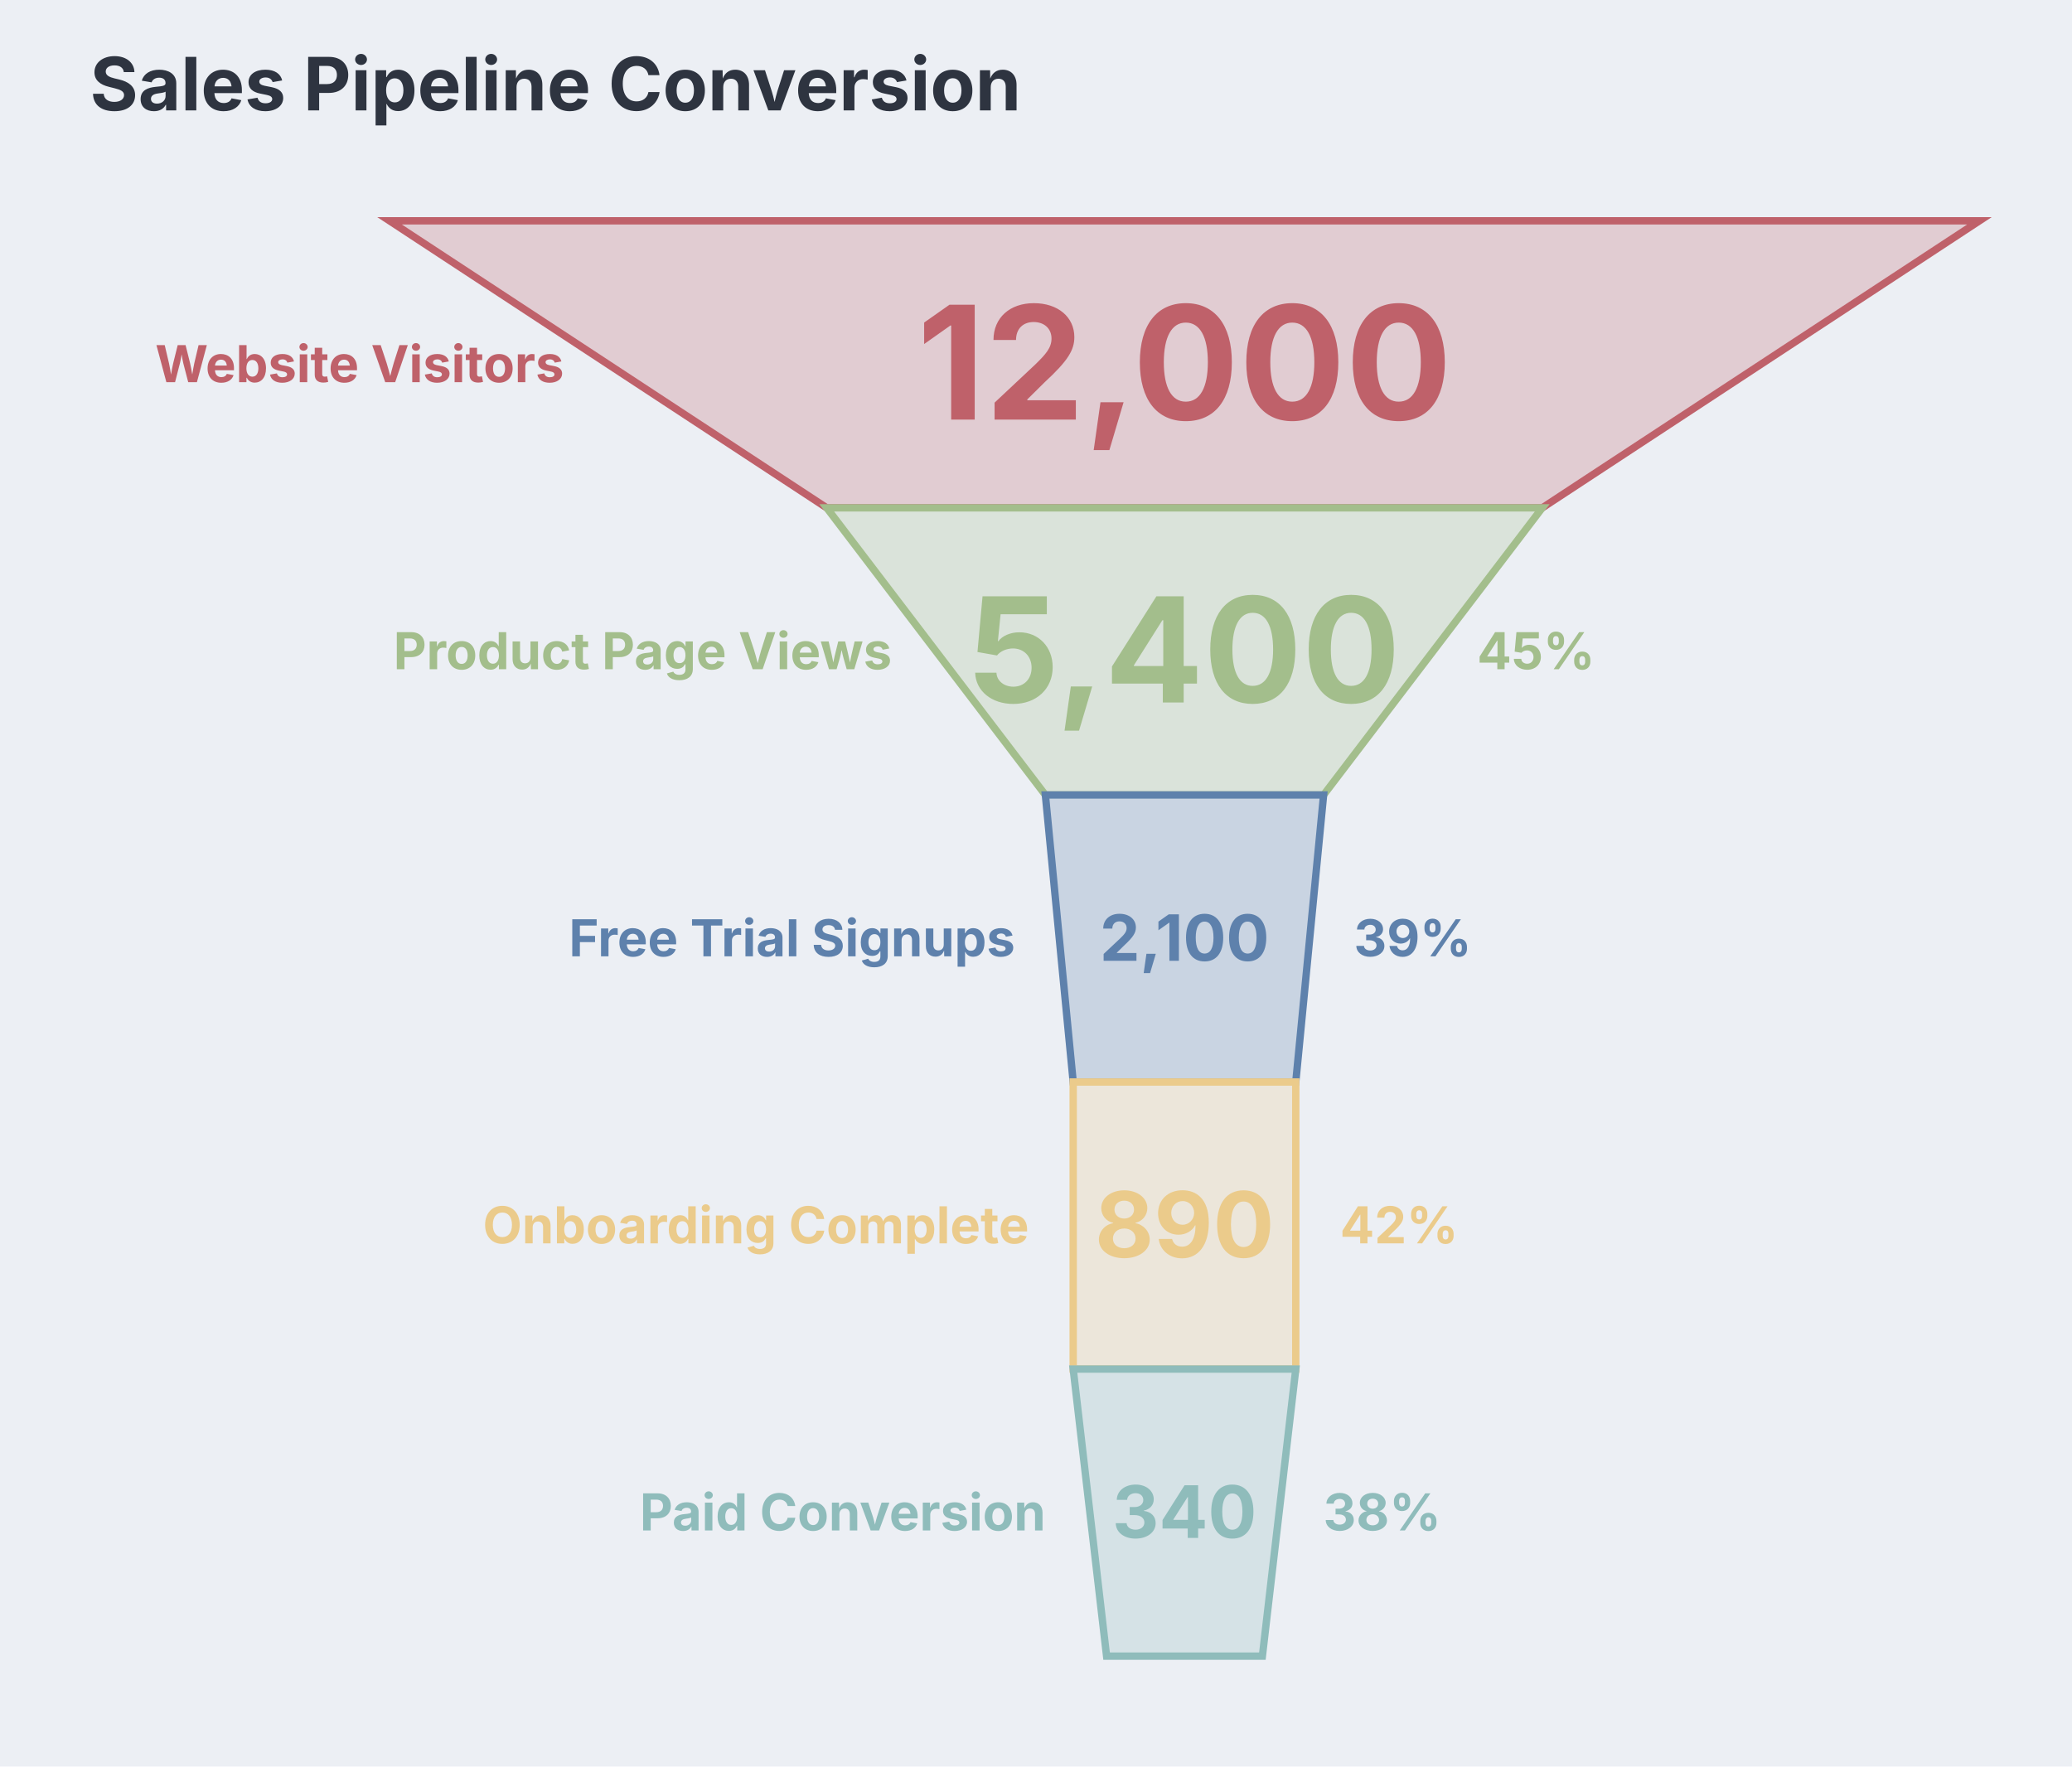
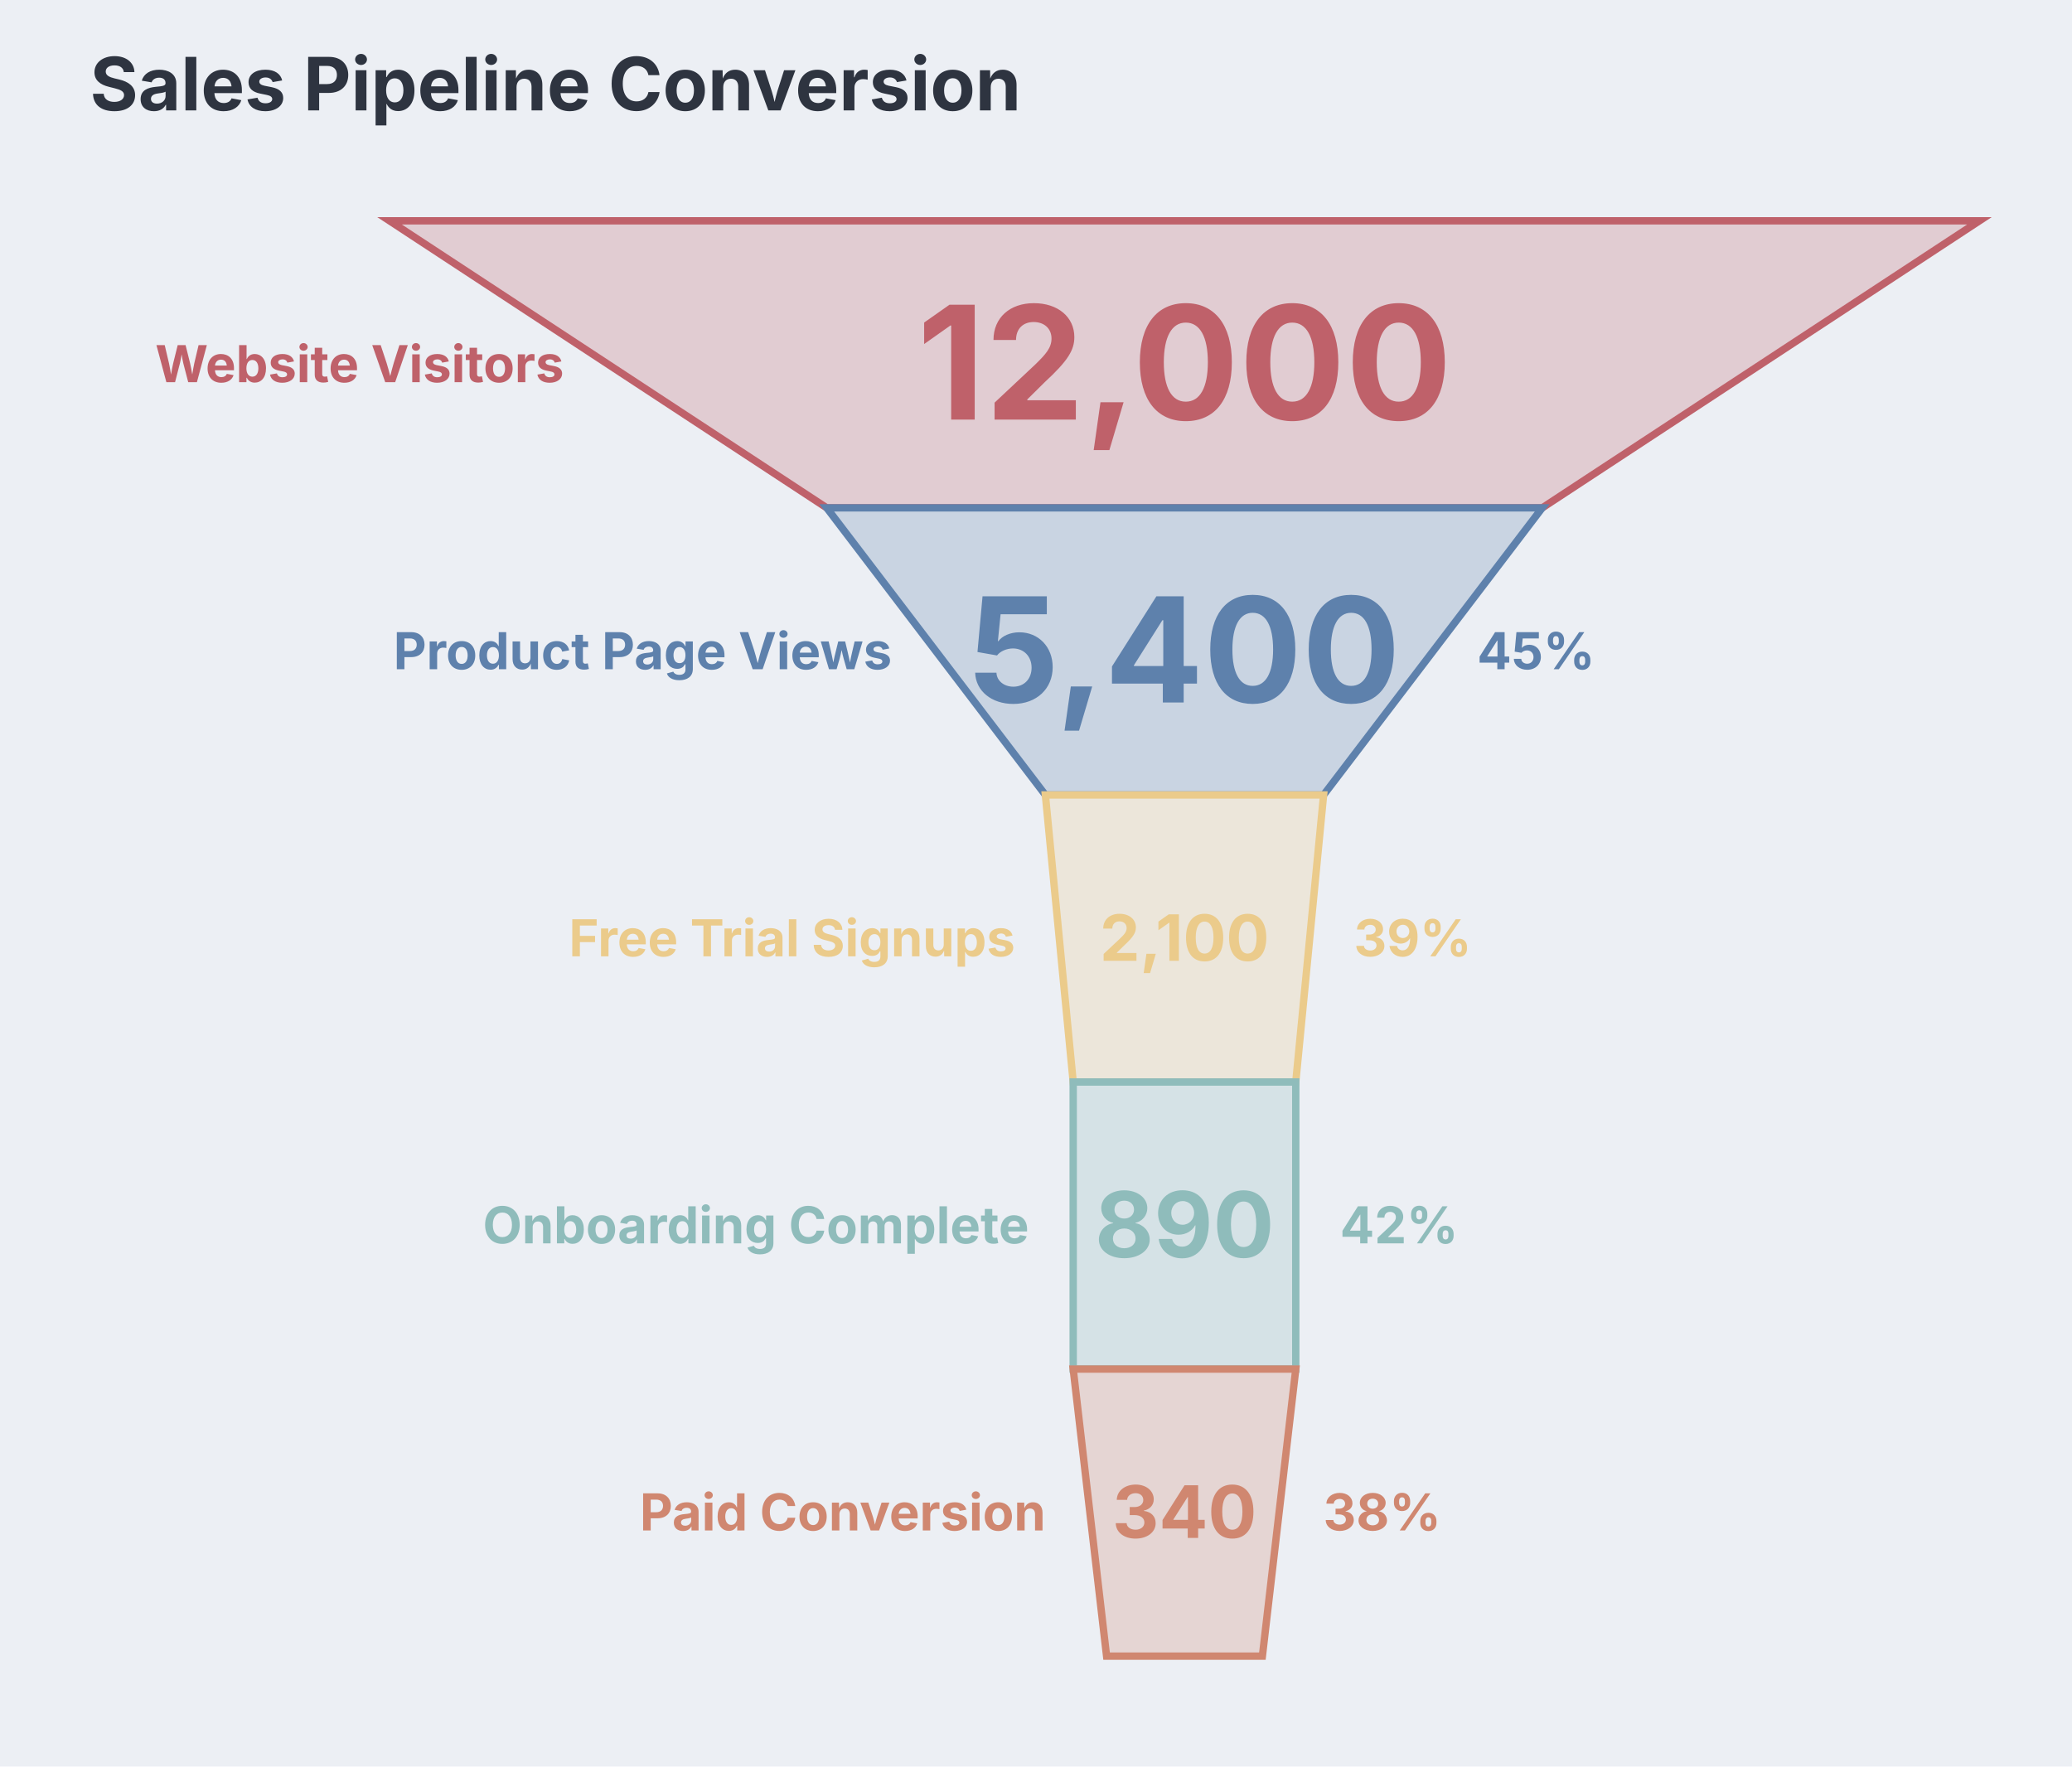
<svg xmlns="http://www.w3.org/2000/svg" aria-describedby="dgmo-desc-b0a11ecf" role="img" aria-label="Sales Pipeline Conversion — Funnel diagram" width="563" height="480" viewBox="72 0 563 480" style="background: rgb(236, 239, 244); font-family: Inter, system-ui, Avenir, Helvetica, Arial, sans-serif;">
  <style>.dgmo-datum:hover{filter:saturate(1.4) brightness(1.06)}.dgmo-datum{transition:filter .12s ease, opacity .12s ease}@media (hover:hover){svg:has(.dgmo-datum[data-emph-key="Website Visitors"]:hover) .dgmo-datum:not([data-emph-key="Website Visitors"]){opacity:0.18}svg:has(.dgmo-datum[data-emph-key="Product Page Views"]:hover) .dgmo-datum:not([data-emph-key="Product Page Views"]){opacity:0.18}svg:has(.dgmo-datum[data-emph-key="Free Trial Signups"]:hover) .dgmo-datum:not([data-emph-key="Free Trial Signups"]){opacity:0.18}svg:has(.dgmo-datum[data-emph-key="Onboarding Complete"]:hover) .dgmo-datum:not([data-emph-key="Onboarding Complete"]){opacity:0.18}svg:has(.dgmo-datum[data-emph-key="Paid Conversion"]:hover) .dgmo-datum:not([data-emph-key="Paid Conversion"]){opacity:0.18}svg:has([data-legend-entry="website visitors"]:hover) .dgmo-datum:not([data-emph-key="Website Visitors"]){opacity:0.18}svg:has(.dgmo-datum[data-emph-key="Website Visitors"]:hover):has([data-legend-entry="website visitors"]) [data-legend-entry]:not([data-legend-entry="website visitors"]){opacity:0.18}svg:has([data-legend-entry="product page views"]:hover) .dgmo-datum:not([data-emph-key="Product Page Views"]){opacity:0.18}svg:has(.dgmo-datum[data-emph-key="Product Page Views"]:hover):has([data-legend-entry="product page views"]) [data-legend-entry]:not([data-legend-entry="product page views"]){opacity:0.18}svg:has([data-legend-entry="free trial signups"]:hover) .dgmo-datum:not([data-emph-key="Free Trial Signups"]){opacity:0.18}svg:has(.dgmo-datum[data-emph-key="Free Trial Signups"]:hover):has([data-legend-entry="free trial signups"]) [data-legend-entry]:not([data-legend-entry="free trial signups"]){opacity:0.18}svg:has([data-legend-entry="onboarding complete"]:hover) .dgmo-datum:not([data-emph-key="Onboarding Complete"]){opacity:0.18}svg:has(.dgmo-datum[data-emph-key="Onboarding Complete"]:hover):has([data-legend-entry="onboarding complete"]) [data-legend-entry]:not([data-legend-entry="onboarding complete"]){opacity:0.18}svg:has([data-legend-entry="paid conversion"]:hover) .dgmo-datum:not([data-emph-key="Paid Conversion"]){opacity:0.18}svg:has(.dgmo-datum[data-emph-key="Paid Conversion"]:hover):has([data-legend-entry="paid conversion"]) [data-legend-entry]:not([data-legend-entry="paid conversion"]){opacity:0.18}}</style>
  <rect class="dgmo-canvas-bg" x="72" y="0" width="563" height="480" fill="#eceff4" />
  <text class="chart-title" x="96.444" y="30" text-anchor="start" fill="#2e3440" font-size="20" font-weight="bold" style="cursor: default;" data-line-number="1">Sales Pipeline Conversion</text>
  <polygon points="177.846,60 609.846,60 491.046,138 296.646,138" fill="#e1ccd2" stroke="#bf616a" stroke-width="2" class="dgmo-datum" data-line-number="3" data-emph-key="Website Visitors" data-name="Website Visitors" data-value="12,000" data-color="#bf616a" />
  <text x="225.246" y="103.846" text-anchor="end" fill="#bf616a" font-size="13.85" font-weight="bold" font-family="Inter, system-ui, Avenir, Helvetica, Arial, sans-serif">Website Visitors</text>
  <text x="393.846" y="114.015" text-anchor="middle" fill="#bf616a" font-size="42.9" font-weight="bold" font-family="Inter, system-ui, Avenir, Helvetica, Arial, sans-serif">12,000</text>
-   <polygon points="296.646,138 491.046,138 431.646,216 356.046,216" fill="#dae3da" stroke="#a3be8c" stroke-width="2" class="dgmo-datum" data-line-number="4" data-emph-key="Product Page Views" data-name="Product Page Views" data-value="5,400" data-color="#a3be8c" />
-   <text x="314.346" y="181.846" text-anchor="end" fill="#a3be8c" font-size="13.85" font-weight="bold" font-family="Inter, system-ui, Avenir, Helvetica, Arial, sans-serif">Product Page Views</text>
-   <text x="393.846" y="190.883" text-anchor="middle" fill="#a3be8c" font-size="39.67" font-weight="bold" font-family="Inter, system-ui, Avenir, Helvetica, Arial, sans-serif">5,400</text>
+   <polygon points="296.646,138 491.046,138 431.646,216 356.046,216" fill="#c9d4e2" stroke="#5e81ac" stroke-width="2" class="dgmo-datum" data-line-number="4" data-emph-key="Product Page Views" data-name="Product Page Views" data-value="5,400" data-color="#5e81ac" />
+   <text x="314.346" y="181.846" text-anchor="end" fill="#5e81ac" font-size="13.85" font-weight="bold" font-family="Inter, system-ui, Avenir, Helvetica, Arial, sans-serif">Product Page Views</text>
+   <text x="393.846" y="190.883" text-anchor="middle" fill="#5e81ac" font-size="39.67" font-weight="bold" font-family="Inter, system-ui, Avenir, Helvetica, Arial, sans-serif">5,400</text>
  <text x="473.346" y="181.846" text-anchor="start" font-size="13.85" font-weight="bold" font-family="Inter, system-ui, Avenir, Helvetica, Arial, sans-serif">
-     <tspan fill="#a3be8c">45%</tspan>
+     <tspan fill="#5e81ac">45%</tspan>
  </text>
-   <polygon points="356.046,216 431.646,216 424.086,294 363.606,294" fill="#c9d4e2" stroke="#5e81ac" stroke-width="2" class="dgmo-datum" data-line-number="5" data-emph-key="Free Trial Signups" data-name="Free Trial Signups" data-value="2,100" data-color="#5e81ac" />
-   <text x="347.826" y="259.846" text-anchor="end" fill="#5e81ac" font-size="13.85" font-weight="bold" font-family="Inter, system-ui, Avenir, Helvetica, Arial, sans-serif">Free Trial Signups</text>
-   <text x="393.846" y="261.071" text-anchor="middle" fill="#5e81ac" font-size="17.35" font-weight="bold" font-family="Inter, system-ui, Avenir, Helvetica, Arial, sans-serif">2,100</text>
+   <polygon points="356.046,216 431.646,216 424.086,294 363.606,294" fill="#ece6da" stroke="#ebcb8b" stroke-width="2" class="dgmo-datum" data-line-number="5" data-emph-key="Free Trial Signups" data-name="Free Trial Signups" data-value="2,100" data-color="#ebcb8b" />
+   <text x="347.826" y="259.846" text-anchor="end" fill="#ebcb8b" font-size="13.85" font-weight="bold" font-family="Inter, system-ui, Avenir, Helvetica, Arial, sans-serif">Free Trial Signups</text>
+   <text x="393.846" y="261.071" text-anchor="middle" fill="#ebcb8b" font-size="17.35" font-weight="bold" font-family="Inter, system-ui, Avenir, Helvetica, Arial, sans-serif">2,100</text>
  <text x="439.866" y="259.846" text-anchor="start" font-size="13.85" font-weight="bold" font-family="Inter, system-ui, Avenir, Helvetica, Arial, sans-serif">
-     <tspan fill="#5e81ac">39%</tspan>
+     <tspan fill="#ebcb8b">39%</tspan>
  </text>
-   <polygon points="363.606,294 424.086,294 424.086,372 363.606,372" fill="#ece6da" stroke="#ebcb8b" stroke-width="2" class="dgmo-datum" data-line-number="6" data-emph-key="Onboarding Complete" data-name="Onboarding Complete" data-value="890" data-color="#ebcb8b" />
-   <text x="351.606" y="337.846" text-anchor="end" fill="#ebcb8b" font-size="13.85" font-weight="bold" font-family="Inter, system-ui, Avenir, Helvetica, Arial, sans-serif">Onboarding Complete</text>
-   <text x="393.846" y="341.649" text-anchor="middle" fill="#ebcb8b" font-size="24.71" font-weight="bold" font-family="Inter, system-ui, Avenir, Helvetica, Arial, sans-serif">890</text>
+   <polygon points="363.606,294 424.086,294 424.086,372 363.606,372" fill="#d5e2e6" stroke="#8fbcbb" stroke-width="2" class="dgmo-datum" data-line-number="6" data-emph-key="Onboarding Complete" data-name="Onboarding Complete" data-value="890" data-color="#8fbcbb" />
+   <text x="351.606" y="337.846" text-anchor="end" fill="#8fbcbb" font-size="13.85" font-weight="bold" font-family="Inter, system-ui, Avenir, Helvetica, Arial, sans-serif">Onboarding Complete</text>
+   <text x="393.846" y="341.649" text-anchor="middle" fill="#8fbcbb" font-size="24.71" font-weight="bold" font-family="Inter, system-ui, Avenir, Helvetica, Arial, sans-serif">890</text>
  <text x="436.086" y="337.846" text-anchor="start" font-size="13.85" font-weight="bold" font-family="Inter, system-ui, Avenir, Helvetica, Arial, sans-serif">
-     <tspan fill="#ebcb8b">42%</tspan>
+     <tspan fill="#8fbcbb">42%</tspan>
  </text>
-   <polygon points="363.606,372 424.086,372 415.014,450 372.678,450" fill="#d5e2e6" stroke="#8fbcbb" stroke-width="2" class="dgmo-datum" data-line-number="7" data-emph-key="Paid Conversion" data-name="Paid Conversion" data-value="340" data-color="#8fbcbb" />
-   <text x="356.142" y="415.846" text-anchor="end" fill="#8fbcbb" font-size="13.85" font-weight="bold" font-family="Inter, system-ui, Avenir, Helvetica, Arial, sans-serif">Paid Conversion</text>
-   <text x="393.846" y="417.885" text-anchor="middle" fill="#8fbcbb" font-size="19.67" font-weight="bold" font-family="Inter, system-ui, Avenir, Helvetica, Arial, sans-serif">340</text>
+   <polygon points="363.606,372 424.086,372 415.014,450 372.678,450" fill="#e5d5d3" stroke="#d08770" stroke-width="2" class="dgmo-datum" data-line-number="7" data-emph-key="Paid Conversion" data-name="Paid Conversion" data-value="340" data-color="#d08770" />
+   <text x="356.142" y="415.846" text-anchor="end" fill="#d08770" font-size="13.85" font-weight="bold" font-family="Inter, system-ui, Avenir, Helvetica, Arial, sans-serif">Paid Conversion</text>
+   <text x="393.846" y="417.885" text-anchor="middle" fill="#d08770" font-size="19.67" font-weight="bold" font-family="Inter, system-ui, Avenir, Helvetica, Arial, sans-serif">340</text>
  <text x="431.55" y="415.846" text-anchor="start" font-size="13.85" font-weight="bold" font-family="Inter, system-ui, Avenir, Helvetica, Arial, sans-serif">
-     <tspan fill="#8fbcbb">38%</tspan>
+     <tspan fill="#d08770">38%</tspan>
  </text>
</svg>
